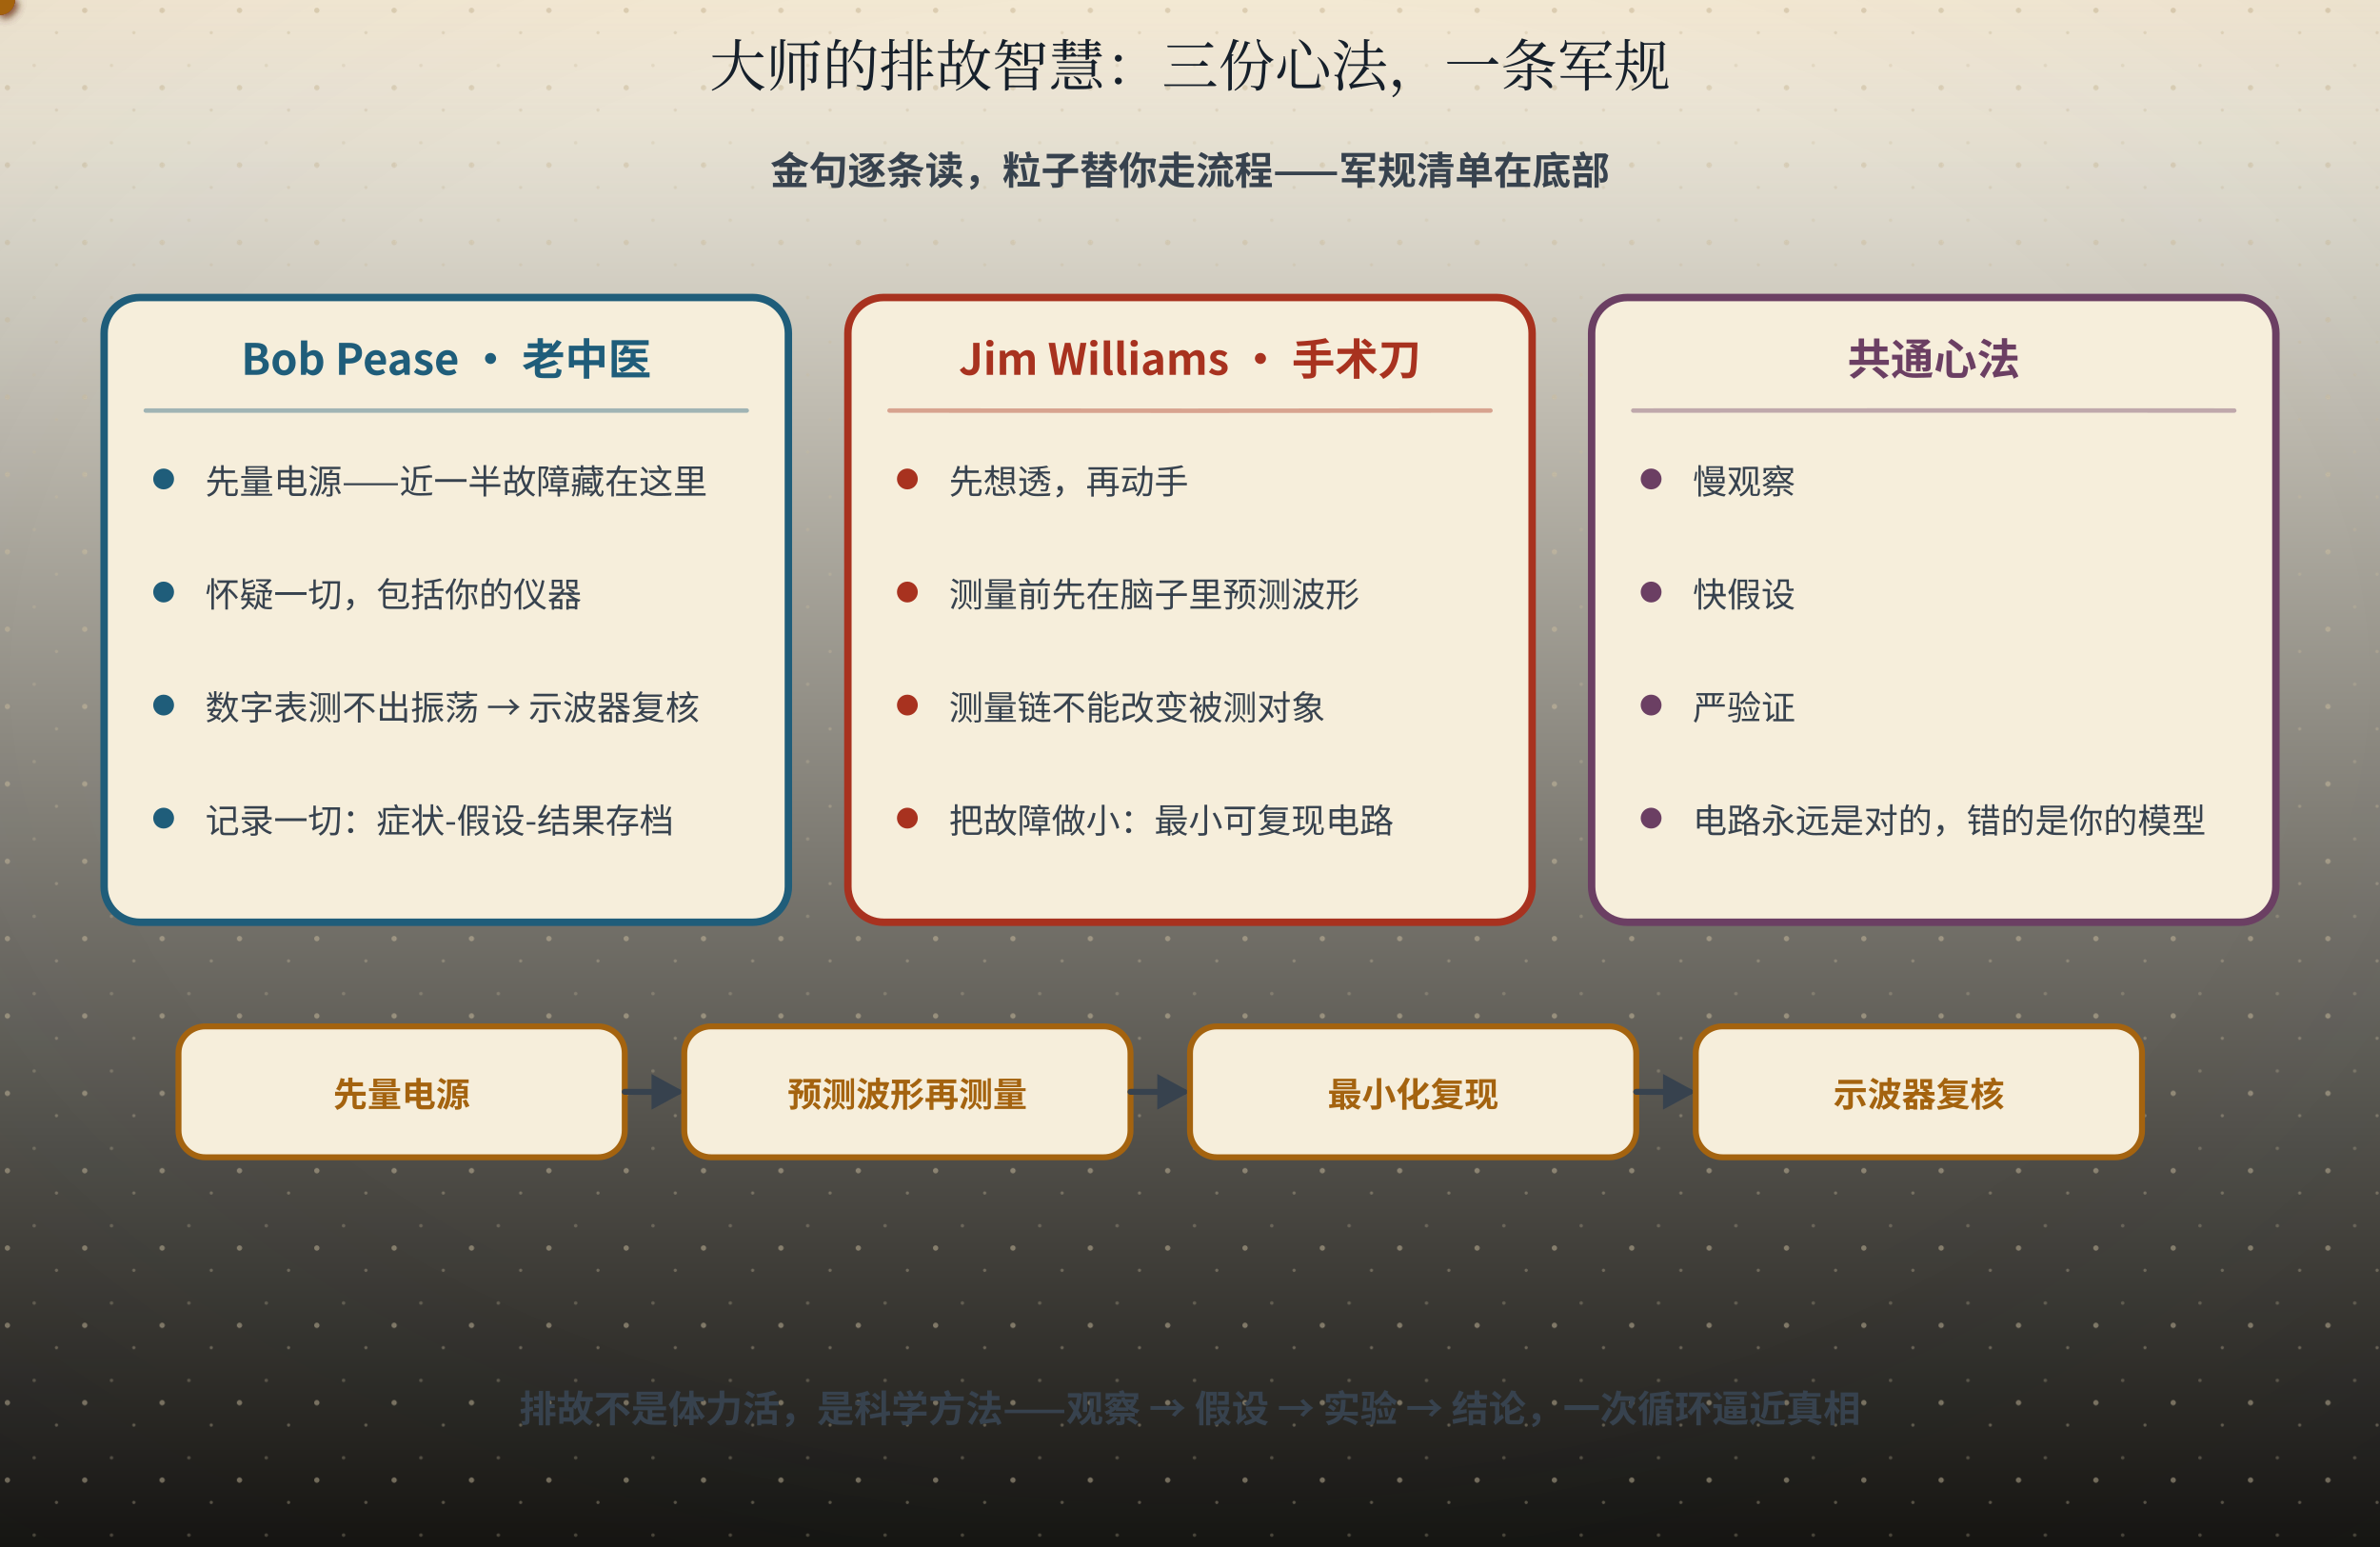
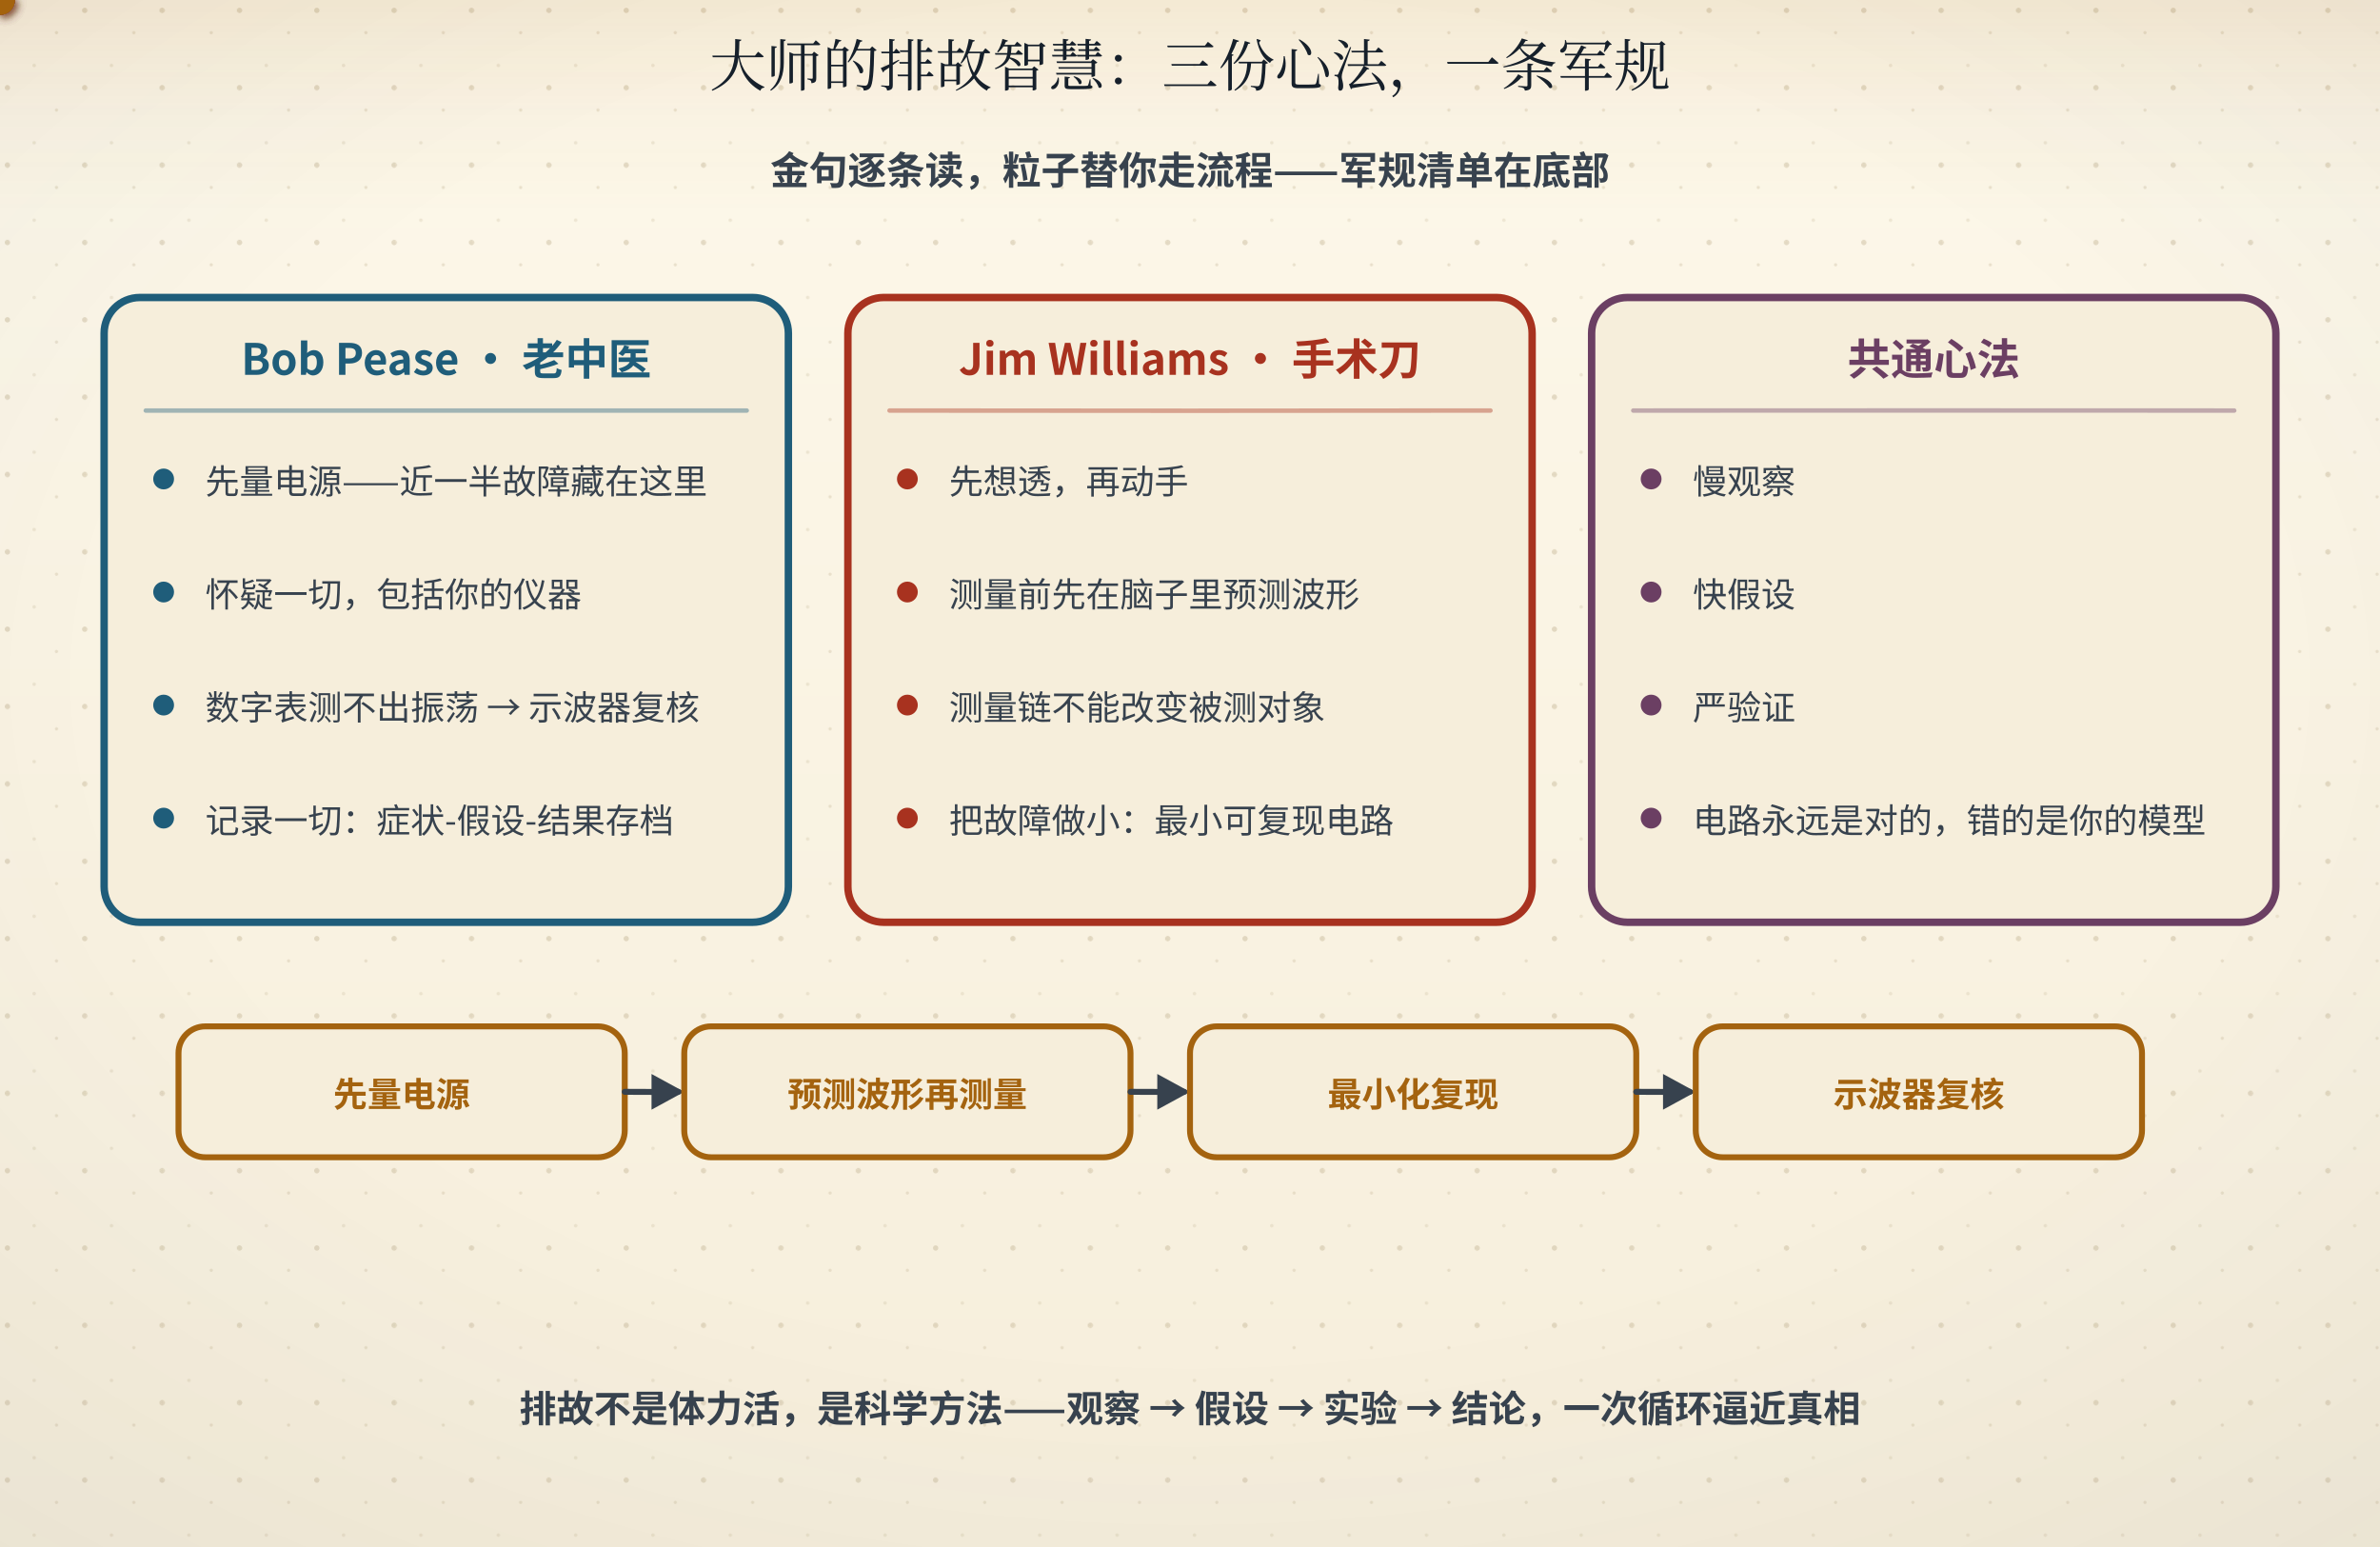
<svg xmlns="http://www.w3.org/2000/svg" width="800" height="520" viewBox="0 0 800 520" role="img" aria-labelledby="ttl">
  <defs>
    <linearGradient id="bgL" x1="0" y1="0" x2="0" y2="1">
      <stop offset="0" stop-color="#fdf8ea" />
-       <stop offset="1" stop-color="#141310" />
+       <stop offset="1" stop-color="#f6eedb" />
    </linearGradient>
    <linearGradient id="bgD" x1="0" y1="0" x2="0" y2="1">
      <stop offset="0" stop-color="#141310" />
      <stop offset="1" stop-color="#1d1a14" />
    </linearGradient>
    <radialGradient id="vig" cx="0.5" cy="0.44" r="0.78">
      <stop offset="0.55" stop-color="#16202b" stop-opacity="0" />
      <stop offset="1" stop-color="#16202b" stop-opacity="0.055" />
    </radialGradient>
    <linearGradient id="hdr" x1="0" y1="0" x2="0" y2="1">
      <stop offset="0" stop-color="#a4630f" stop-opacity="0.10" />
      <stop offset="0.55" stop-color="#a4630f" stop-opacity="0.028" />
      <stop offset="1" stop-color="#a4630f" stop-opacity="0" />
    </linearGradient>
    <linearGradient id="hdrD" x1="0" y1="0" x2="0" y2="1">
      <stop offset="0" stop-color="#dcab63" stop-opacity="0.13" />
      <stop offset="0.55" stop-color="#dcab63" stop-opacity="0.04" />
      <stop offset="1" stop-color="#dcab63" stop-opacity="0" />
    </linearGradient>
    <pattern id="dots" width="26" height="26" patternUnits="userSpaceOnUse">
      <circle cx="2.5" cy="3.5" r="0.9" fill="#c9bb9d" />
      <circle cx="19" cy="11" r="0.55" fill="#c9bb9d" opacity="0.7" />
      <circle cx="11.5" cy="22" r="0.6" fill="#c9bb9d" opacity="0.55" />
    </pattern>
    <filter id="soft" x="-40%" y="-40%" width="180%" height="180%">
      <feDropShadow dx="0" dy="1.4" stdDeviation="2" flood-color="#16202b" flood-opacity="0.13" />
    </filter>
    <filter id="pglow" x="-70%" y="-70%" width="240%" height="240%">
      <feGaussianBlur stdDeviation="1.7" result="b" />
      <feMerge>
        <feMergeNode in="b" />
        <feMergeNode in="SourceGraphic" />
      </feMerge>
    </filter>
  </defs>
  <rect class="page-bg" width="800" height="520" fill="url(#bgL)" />
  <rect class="page-grain" width="800" height="520" fill="url(#dots)" />
  <rect class="page-vig" width="800" height="520" fill="url(#vig)" />
  <rect class="page-hdr" width="800" height="72" fill="url(#hdr)" />
  <style>
text{font-family:"Segoe UI","Microsoft YaHei","PingFang SC","Hiragino Sans GB","Noto Sans CJK SC","Source Han Sans SC","Noto Sans SC",sans-serif;}
line,path,polyline,polygon{stroke-linecap:round;stroke-linejoin:round}
.page-bg{fill:url(#bgL)}
.page-grain{opacity:.5}
.page-vig{opacity:1}
.page-hdr{fill:url(#hdr)}
@media (prefers-color-scheme: dark){
.page-bg{fill:url(#bgD)}
.page-grain{opacity:.34}
.page-vig{opacity:.5}
.page-hdr{fill:url(#hdrD)}
[fill="#fdf8ea"]{fill:#141310}
[stroke="#fdf8ea"]{stroke:#141310}
[fill="#f6eedb"]{fill:#1d1a14}
[stroke="#f6eedb"]{stroke:#1d1a14}
[fill="#e0d3b8"]{fill:#3b3529}
[stroke="#e0d3b8"]{stroke:#3b3529}
[fill="#c9bb9d"]{fill:#4a4436}
[stroke="#c9bb9d"]{stroke:#4a4436}
[fill="#16202b"]{fill:#ece4d3}
[stroke="#16202b"]{stroke:#ece4d3}
[fill="#37424e"]{fill:#cfc6b4}
[stroke="#37424e"]{stroke:#cfc6b4}
[fill="#5b666f"]{fill:#a79e8b}
[stroke="#5b666f"]{stroke:#a79e8b}
[fill="#8b8272"]{fill:#857c6c}
[stroke="#8b8272"]{stroke:#857c6c}
text[fill="#fdf8ea"]{fill:#f9f3e3}
[fill="#e6eff3"]{fill:#17262e}
[fill="#e4f1f3"]{fill:#15262a}
[fill="#e8efe6"]{fill:#182418}
[fill="#f6e7e1"]{fill:#281a16}
[fill="#f7eedb"]{fill:#292114}
[fill="#efe8ee"]{fill:#241c22}
text[fill="#1f5d7a"]{fill:#7fb7cf}
:is(rect,circle,path,line,polygon,polyline,ellipse,g)[fill="#1f5d7a"]{fill:#2b4d5f}
[stroke="#1f5d7a"]{stroke:#6fa3b9}
text[fill="#2f7f96"]{fill:#8ac9d8}
:is(rect,circle,path,line,polygon,polyline,ellipse,g)[fill="#2f7f96"]{fill:#2b5660}
[stroke="#2f7f96"]{stroke:#77b2c1}
text[fill="#3d6b4a"]{fill:#98c096}
:is(rect,circle,path,line,polygon,polyline,ellipse,g)[fill="#3d6b4a"]{fill:#2f4a33}
[stroke="#3d6b4a"]{stroke:#7aa87c}
text[fill="#a8321f"]{fill:#e0907a}
:is(rect,circle,path,line,polygon,polyline,ellipse,g)[fill="#a8321f"]{fill:#55231b}
[stroke="#a8321f"]{stroke:#c07a63}
text[fill="#a4630f"]{fill:#dcab63}
:is(rect,circle,path,line,polygon,polyline,ellipse,g)[fill="#a4630f"]{fill:#553a17}
[stroke="#a4630f"]{stroke:#c08a45}
text[fill="#6b3f63"]{fill:#c4a2bf}
:is(rect,circle,path,line,polygon,polyline,ellipse,g)[fill="#6b3f63"]{fill:#452c40}
[stroke="#6b3f63"]{stroke:#a17c9b}
}
</style>
  <text x="400" y="29" text-anchor="middle" font-size="19" font-weight="bold" fill="#16202b" style="font-family:'KaiTi','STKaiti','Kaiti SC','LXGW WenKai','Noto Serif CJK SC','Source Han Serif SC','Songti SC','SimSun','Noto Serif SC',serif;font-weight:400">大师的排故智慧：三份心法，一条军规</text>
  <text x="400" y="62" text-anchor="middle" font-size="13" font-weight="bold" fill="#37424e">金句逐条读，粒子替你走流程——军规清单在底部</text>
  <rect x="35" y="100" width="230" height="210" rx="12" fill="#f6eedb" stroke="#1f5d7a" stroke-width="2.5" />
  <text x="150" y="126" text-anchor="middle" font-size="14.5" font-weight="bold" fill="#1f5d7a">Bob Pease · 老中医</text>
  <path d="M49 138 Q150.00 138.02 251 138" fill="none" stroke="#1f5d7a" stroke-width="1.5" opacity="0.4" />
  <circle cx="55" cy="161" r="3.5" fill="#1f5d7a" />
  <text x="69" y="166" font-size="11.5" fill="#37424e">先量电源——近一半故障藏在这里</text>
  <circle cx="55" cy="199" r="3.5" fill="#1f5d7a" />
  <text x="69" y="204" font-size="11.5" fill="#37424e">怀疑一切，包括你的仪器</text>
  <circle cx="55" cy="237" r="3.5" fill="#1f5d7a" />
  <text x="69" y="242" font-size="11.5" fill="#37424e">数字表测不出振荡 → 示波器复核</text>
  <circle cx="55" cy="275" r="3.5" fill="#1f5d7a" />
  <text x="69" y="280" font-size="11.5" fill="#37424e">记录一切：症状-假设-结果存档</text>
  <g filter="url(#pglow)">
    <circle r="5" fill="#1f5d7a">
-       <animateMotion dur="12s" begin="-0.50s" repeatCount="indefinite" path="M150,110 V295" />
+       <animateMotion dur="12s" begin="-0.50s" repeatCount="indefinite" path="M150,110 V295" keyPoints="0;0.3;0.7;1" keyTimes="0;0.35;0.65;1" calcMode="linear" />
    </circle>
    <circle r="5" fill="#1f5d7a">
-       <animateMotion dur="12s" begin="5.50s" repeatCount="indefinite" path="M150,110 V295" />
+       <animateMotion dur="12s" begin="5.50s" repeatCount="indefinite" path="M150,110 V295" keyPoints="0;0.3;0.7;1" keyTimes="0;0.35;0.65;1" calcMode="linear" />
    </circle>
  </g>
  <rect x="285" y="100" width="230" height="210" rx="12" fill="#f6eedb" stroke="#a8321f" stroke-width="2.5" />
  <text x="400" y="126" text-anchor="middle" font-size="14.5" font-weight="bold" fill="#a8321f">Jim Williams · 手术刀</text>
  <path d="M299 138 Q400.00 138.13 501 138" fill="none" stroke="#a8321f" stroke-width="1.5" opacity="0.4" />
  <circle cx="305" cy="161" r="3.5" fill="#a8321f" />
  <text x="319" y="166" font-size="11.5" fill="#37424e">先想透，再动手</text>
  <circle cx="305" cy="199" r="3.5" fill="#a8321f" />
  <text x="319" y="204" font-size="11.5" fill="#37424e">测量前先在脑子里预测波形</text>
  <circle cx="305" cy="237" r="3.5" fill="#a8321f" />
  <text x="319" y="242" font-size="11.5" fill="#37424e">测量链不能改变被测对象</text>
  <circle cx="305" cy="275" r="3.5" fill="#a8321f" />
  <text x="319" y="280" font-size="11.5" fill="#37424e">把故障做小：最小可复现电路</text>
  <g filter="url(#pglow)">
    <circle r="5" fill="#a8321f">
-       <animateMotion dur="12s" begin="-0.50s" repeatCount="indefinite" path="M400,110 V295" />
+       <animateMotion dur="12s" begin="-0.50s" repeatCount="indefinite" path="M400,110 V295" keyPoints="0;0.3;0.7;1" keyTimes="0;0.35;0.65;1" calcMode="linear" />
    </circle>
    <circle r="5" fill="#a8321f">
-       <animateMotion dur="12s" begin="5.50s" repeatCount="indefinite" path="M400,110 V295" />
+       <animateMotion dur="12s" begin="5.50s" repeatCount="indefinite" path="M400,110 V295" keyPoints="0;0.3;0.7;1" keyTimes="0;0.35;0.65;1" calcMode="linear" />
    </circle>
  </g>
  <rect x="535" y="100" width="230" height="210" rx="12" fill="#f6eedb" stroke="#6b3f63" stroke-width="2.5" />
  <text x="650" y="126" text-anchor="middle" font-size="14.5" font-weight="bold" fill="#6b3f63">共通心法</text>
  <path d="M549 138 Q650.00 137.94 751 138" fill="none" stroke="#6b3f63" stroke-width="1.5" opacity="0.4" />
  <circle cx="555" cy="161" r="3.5" fill="#6b3f63" />
  <text x="569" y="166" font-size="11.5" fill="#37424e">慢观察</text>
  <circle cx="555" cy="199" r="3.5" fill="#6b3f63" />
  <text x="569" y="204" font-size="11.5" fill="#37424e">快假设</text>
  <circle cx="555" cy="237" r="3.5" fill="#6b3f63" />
  <text x="569" y="242" font-size="11.5" fill="#37424e">严验证</text>
  <circle cx="555" cy="275" r="3.5" fill="#6b3f63" />
  <text x="569" y="280" font-size="11.5" fill="#37424e">电路永远是对的，错的是你的模型</text>
  <g filter="url(#pglow)">
    <circle r="5" fill="#6b3f63">
-       <animateMotion dur="12s" begin="-0.50s" repeatCount="indefinite" path="M650,110 V295" />
+       <animateMotion dur="12s" begin="-0.50s" repeatCount="indefinite" path="M650,110 V295" keyPoints="0;0.3;0.7;1" keyTimes="0;0.35;0.65;1" calcMode="linear" />
    </circle>
    <circle r="5" fill="#6b3f63">
-       <animateMotion dur="12s" begin="5.50s" repeatCount="indefinite" path="M650,110 V295" />
+       <animateMotion dur="12s" begin="5.50s" repeatCount="indefinite" path="M650,110 V295" keyPoints="0;0.3;0.7;1" keyTimes="0;0.35;0.65;1" calcMode="linear" />
    </circle>
  </g>
  <rect x="60" y="345" width="150" height="44" rx="9" fill="#f6eedb" stroke="#a4630f" stroke-width="2" />
  <text x="135" y="372" text-anchor="middle" font-size="11.5" font-weight="bold" fill="#a4630f">先量电源</text>
  <path d="M210 367 Q219.00 367.07 228 367" fill="none" stroke="#37424e" stroke-width="2" />
  <polygon points="230,367 219,361 219,373" fill="#37424e" />
  <rect x="230" y="345" width="150" height="44" rx="9" fill="#f6eedb" stroke="#a4630f" stroke-width="2" />
  <text x="305" y="372" text-anchor="middle" font-size="11.5" font-weight="bold" fill="#a4630f">预测波形再测量</text>
  <path d="M380 367 Q389.00 367.06 398 367" fill="none" stroke="#37424e" stroke-width="2" />
  <polygon points="400,367 389,361 389,373" fill="#37424e" />
  <rect x="400" y="345" width="150" height="44" rx="9" fill="#f6eedb" stroke="#a4630f" stroke-width="2" />
  <text x="475" y="372" text-anchor="middle" font-size="11.5" font-weight="bold" fill="#a4630f">最小化复现</text>
  <path d="M550 367 Q559.00 367.06 568 367" fill="none" stroke="#37424e" stroke-width="2" />
  <polygon points="570,367 559,361 559,373" fill="#37424e" />
  <rect x="570" y="345" width="150" height="44" rx="9" fill="#f6eedb" stroke="#a4630f" stroke-width="2" />
  <text x="645" y="372" text-anchor="middle" font-size="11.5" font-weight="bold" fill="#a4630f">示波器复核</text>
  <g filter="url(#pglow)">
    <circle r="5" fill="#a4630f">
-       <animateMotion dur="12s" begin="-0.50s" repeatCount="indefinite" path="M68,367 H712" />
+       <animateMotion dur="12s" begin="-0.50s" repeatCount="indefinite" path="M68,367 H712" keyPoints="0;0.3;0.7;1" keyTimes="0;0.35;0.65;1" calcMode="linear" />
    </circle>
    <circle r="5" fill="#a4630f">
-       <animateMotion dur="12s" begin="5.50s" repeatCount="indefinite" path="M68,367 H712" />
+       <animateMotion dur="12s" begin="5.50s" repeatCount="indefinite" path="M68,367 H712" keyPoints="0;0.3;0.7;1" keyTimes="0;0.35;0.65;1" calcMode="linear" />
    </circle>
  </g>
  <text x="400" y="478" text-anchor="middle" font-size="12.5" font-weight="bold" fill="#37424e">排故不是体力活，是科学方法——观察 → 假设 → 实验 → 结论，一次循环逼近真相</text>
  <g>
-     <animateTransform attributeName="transform" type="translate" values="0 6.0;0 6.0;0 0.0;0 0.0;0 6.0;0 6.0" keyTimes="0;0.00;0.02;0.25;0.27;1" dur="12s" repeatCount="indefinite" />
+     <animateTransform attributeName="transform" type="translate" values="0 6.0;0 6.0;0 0.0;0 0.0;0 -4.0;0 6.0" keyTimes="0;0.00;0.02;0.25;0.27;1" dur="12s" repeatCount="indefinite" />
    <rect x="178.3" y="426.9" width="443.4" height="24.1" rx="12.0" fill="#1f5d7a" fill-opacity="0.09" stroke="#1f5d7a" stroke-opacity="0.38" stroke-width="1.3" filter="url(#soft)" opacity="0">
      <animate attributeName="opacity" values="0;0;1;1;0;0" keyTimes="0;0.00;0.02;0.25;0.27;1" dur="12s" repeatCount="indefinite" />
    </rect>
    <text x="400" y="440" text-anchor="middle" font-size="14.5" font-weight="bold" fill="#1f5d7a" opacity="0">① Pease：先量电源——他的维修记录里近一半故障藏在这里<animate attributeName="opacity" values="0;0;1;1;0;0" keyTimes="0;0.00;0.02;0.25;0.27;1" dur="12s" repeatCount="indefinite" />
    </text>
  </g>
  <g>
-     <animateTransform attributeName="transform" type="translate" values="0 6.0;0 6.0;0 0.0;0 0.0;0 6.0;0 6.0" keyTimes="0;0.25;0.27;0.50;0.52;1" dur="12s" repeatCount="indefinite" />
+     <animateTransform attributeName="transform" type="translate" values="0 6.0;0 6.0;0 0.0;0 0.0;0 -4.0;0 6.0" keyTimes="0;0.25;0.27;0.50;0.52;1" dur="12s" repeatCount="indefinite" />
    <rect x="173.6" y="426.9" width="452.8" height="24.1" rx="12.0" fill="#a8321f" fill-opacity="0.09" stroke="#a8321f" stroke-opacity="0.38" stroke-width="1.3" filter="url(#soft)" opacity="0">
      <animate attributeName="opacity" values="0;0;1;1;0;0" keyTimes="0;0.25;0.27;0.50;0.52;1" dur="12s" repeatCount="indefinite" />
    </rect>
    <text x="400" y="440" text-anchor="middle" font-size="14.5" font-weight="bold" fill="#a8321f" opacity="0">② Williams：测量前预测波形，预测与实测不符处就是理解缺口<animate attributeName="opacity" values="0;0;1;1;0;0" keyTimes="0;0.25;0.27;0.50;0.52;1" dur="12s" repeatCount="indefinite" />
    </text>
  </g>
  <g>
-     <animateTransform attributeName="transform" type="translate" values="0 6.0;0 6.0;0 0.0;0 0.0;0 6.0;0 6.0" keyTimes="0;0.50;0.52;0.75;0.77;1" dur="12s" repeatCount="indefinite" />
+     <animateTransform attributeName="transform" type="translate" values="0 6.0;0 6.0;0 0.0;0 0.0;0 -4.0;0 6.0" keyTimes="0;0.50;0.52;0.75;0.77;1" dur="12s" repeatCount="indefinite" />
    <rect x="171.7" y="426.9" width="456.5" height="24.1" rx="12.0" fill="#6b3f63" fill-opacity="0.09" stroke="#6b3f63" stroke-opacity="0.38" stroke-width="1.3" filter="url(#soft)" opacity="0">
      <animate attributeName="opacity" values="0;0;1;1;0;0" keyTimes="0;0.50;0.52;0.75;0.77;1" dur="12s" repeatCount="indefinite" />
    </rect>
    <text x="400" y="440" text-anchor="middle" font-size="14.5" font-weight="bold" fill="#6b3f63" opacity="0">③ 共通：慢观察、快假设、严验证——观察→假设→实验→结论<animate attributeName="opacity" values="0;0;1;1;0;0" keyTimes="0;0.50;0.52;0.75;0.77;1" dur="12s" repeatCount="indefinite" />
    </text>
  </g>
  <g>
    <animateTransform attributeName="transform" type="translate" values="0 6.0;0 6.0;0 0.0;0 0.0" keyTimes="0;0.75;0.77;1" dur="12s" repeatCount="indefinite" />
    <rect x="125.1" y="426.9" width="549.7" height="24.1" rx="12.0" fill="#a4630f" fill-opacity="0.09" stroke="#a4630f" stroke-opacity="0.38" stroke-width="1.3" filter="url(#soft)" opacity="0">
      <animate attributeName="opacity" values="0;0;1;1" keyTimes="0;0.75;0.77;1" dur="12s" repeatCount="indefinite" />
    </rect>
    <text x="400" y="440" text-anchor="middle" font-size="14.5" font-weight="bold" fill="#a4630f" opacity="0">④ 军规：先量电源、预测波形、最小化复现、示波器复核——现场最冷静的人<animate attributeName="opacity" values="0;0;1;1" keyTimes="0;0.75;0.77;1" dur="12s" repeatCount="indefinite" />
    </text>
  </g>
</svg>
